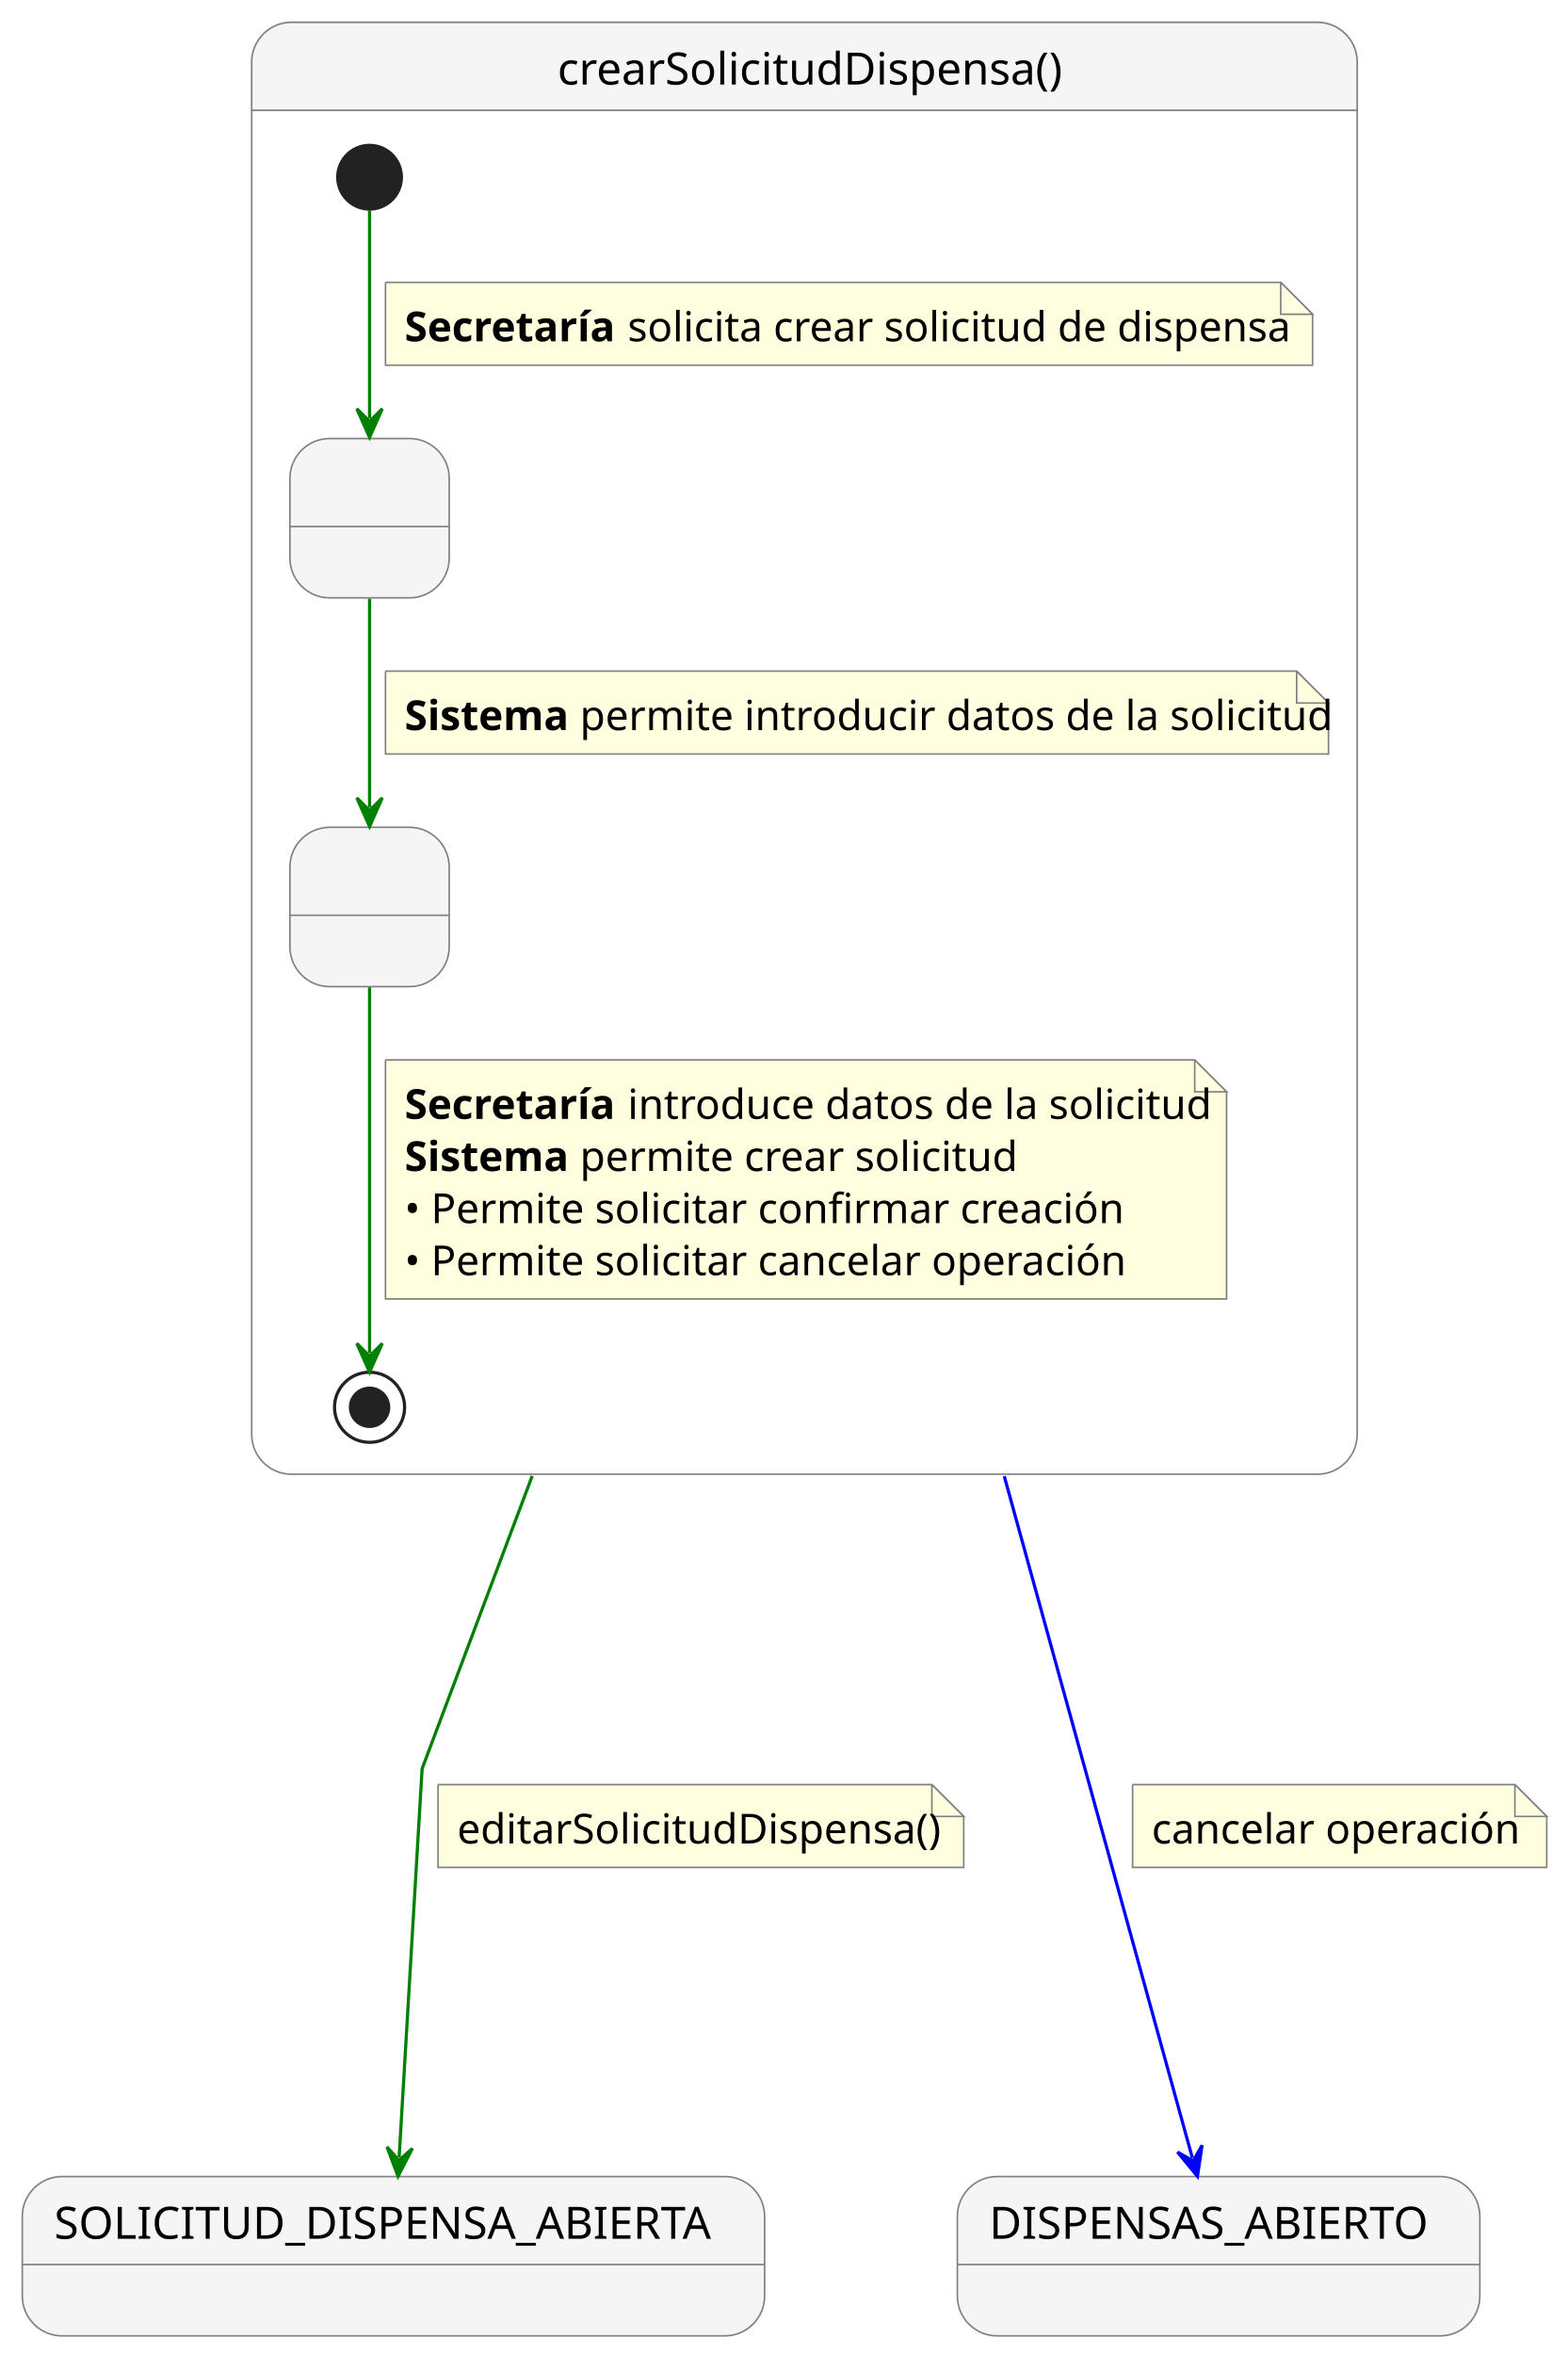
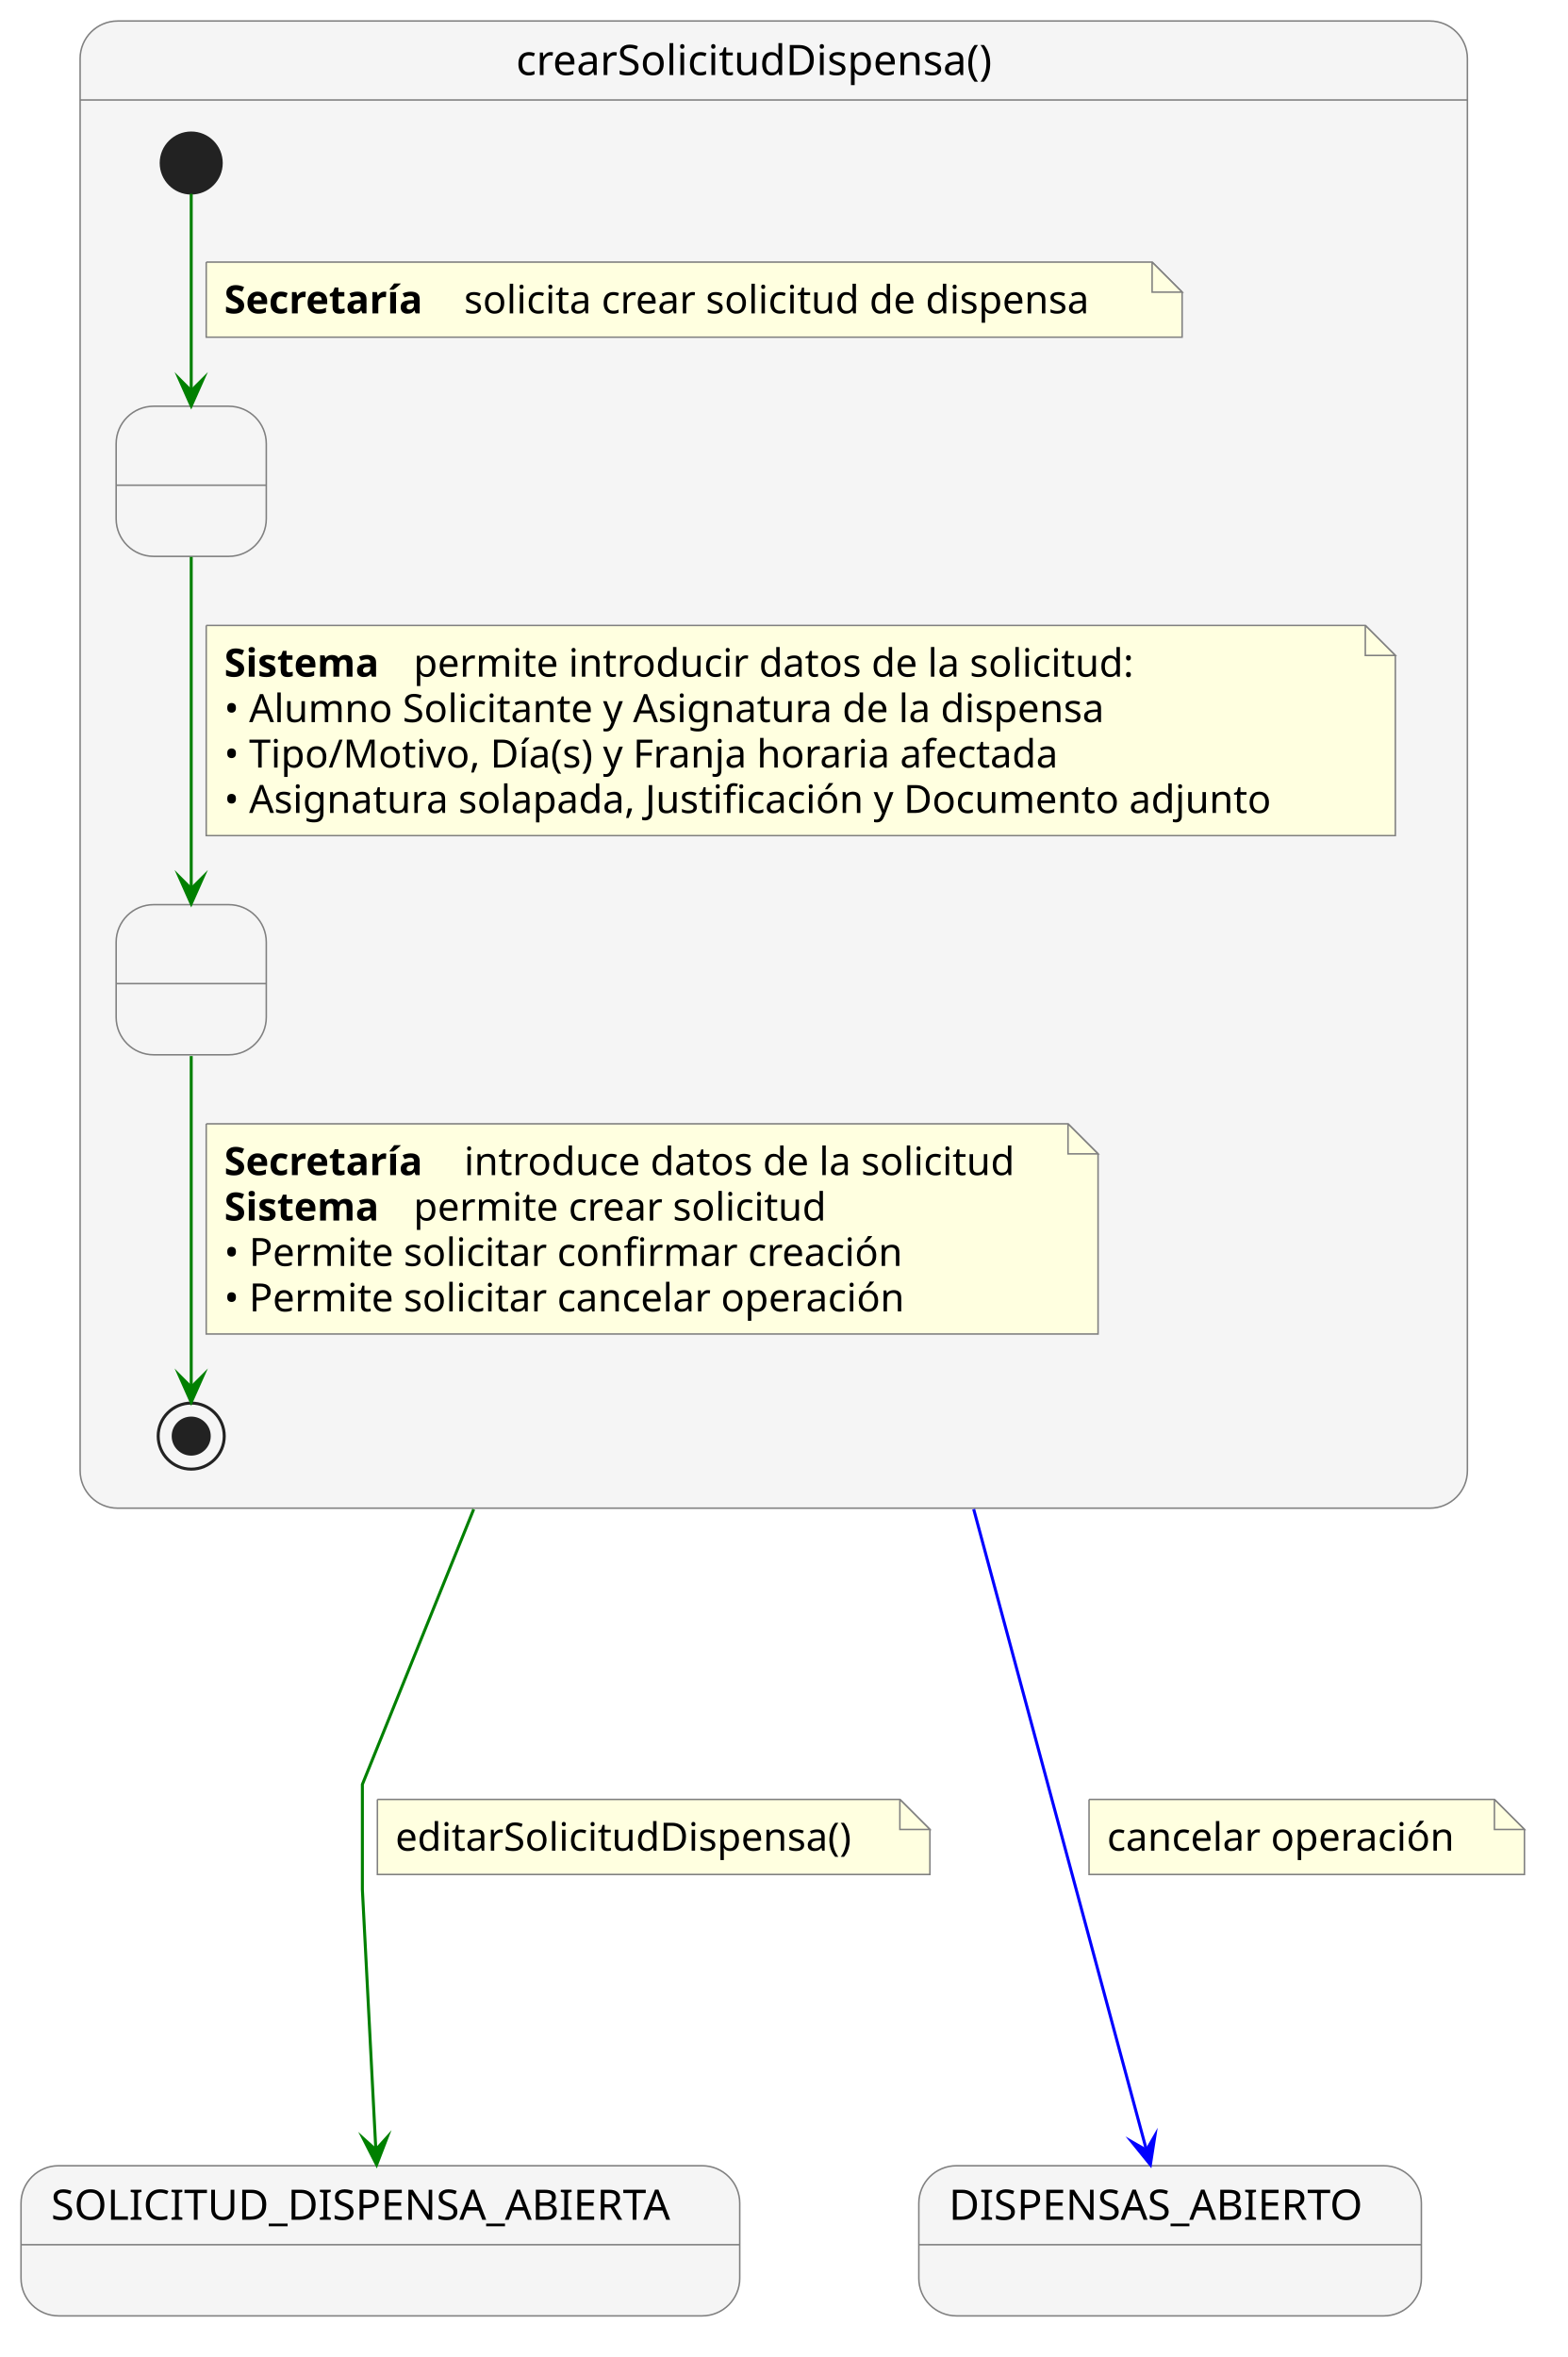
- <svg xmlns="http://www.w3.org/2000/svg" contentStyleType="text/css" height="739px" preserveAspectRatio="none" style="width:492px;height:739px;background:#FFFFFF;" version="1.1" viewBox="0 0 492 739" width="492px" zoomAndPan="magnify">
+ <svg xmlns="http://www.w3.org/2000/svg" version="1.1" data-diagram-type="STATE" style="width:522px;height:785px;background:#FFFFFF;" width="522px" height="785px" viewBox="0 0 522 785" zoomAndPan="magnify" preserveAspectRatio="none" contentStyleType="text/css">
  <defs />
-   <g>
-     <path d="M91.5,7 L413.5,7 A12.5,12.5 0 0 1 426,19.5 L426,34.609 L79,34.609 L79,19.5 A12.5,12.5 0 0 1 91.5,7 " fill="#F5F5F5" style="stroke:#F5F5F5;stroke-width:1.0;" />
-     <rect fill="none" height="455.609" rx="12.5" ry="12.5" style="stroke:#808080;stroke-width:0.5;" width="347" x="79" y="7" />
-     <line style="stroke:#808080;stroke-width:0.5;" x1="79" x2="426" y1="34.609" y2="34.609" />
-     <text fill="#000000" font-family="sans-serif" font-size="14" lengthAdjust="spacing" textLength="155" x="175" y="26.533">crearSolicitudDispensa()</text>
-     <g id="crearSolicitudDispensa.Paso1">
-       <rect fill="#F5F5F5" height="50" rx="12.5" ry="12.5" style="stroke:#808080;stroke-width:0.5;" width="50" x="91" y="137.609" />
-       <line style="stroke:#808080;stroke-width:0.5;" x1="91" x2="141" y1="165.219" y2="165.219" />
-       <text fill="#000000" font-family="sans-serif" font-size="14" lengthAdjust="spacing" textLength="4" x="114" y="157.143"> </text>
+   <g font-family="sans-serif" lengthAdjust="spacing">
+     <g class="entity" data-qualified-name="crearSolicitudDispensa" id="ent0001" data-source-line="9">
+       <path d="M39.18,7 L476.18,7 A12.5,12.5 0 0 1 488.68,19.5 L488.68,33.297 L26.68,33.297 L26.68,19.5 A12.5,12.5 0 0 1 39.18,7" fill="#F5F5F5" />
+       <path d="M26.68,33.297 L488.68,33.297 L488.68,489.797 A12.5,12.5 0 0 1 476.18,502.297 L39.18,502.297 A12.5,12.5 0 0 1 26.68,489.797 L26.68,33.297" fill="#F5F5F5" />
+       <rect x="26.68" y="7" width="462" height="495.297" fill="none" style="stroke:#808080;stroke-width:0.5;" rx="12.5" ry="12.5" />
+       <line x1="26.68" y1="33.297" x2="488.68" y2="33.297" style="stroke:#808080;stroke-width:0.5;" />
+       <text x="171.879" y="24.995" fill="#000" font-size="14" textLength="171.603">crearSolicitudDispensa()</text>
+       <g class="entity" data-qualified-name="crearSolicitudDispensa.Paso1" id="ent0002" data-source-line="11">
+         <rect x="38.68" y="135.297" width="50" height="50" fill="#F5F5F5" style="stroke:#808080;stroke-width:0.5;" rx="12.5" ry="12.5" />
+         <line x1="38.68" y1="161.594" x2="88.68" y2="161.594" style="stroke:#808080;stroke-width:0.5;" />
+         <text x="61.455" y="153.292" fill="#000" font-size="14"> </text>
+       </g>
+       <g class="entity" data-qualified-name="crearSolicitudDispensa.Paso2" id="ent0003" data-source-line="12">
+         <rect x="38.68" y="301.297" width="50" height="50" fill="#F5F5F5" style="stroke:#808080;stroke-width:0.5;" rx="12.5" ry="12.5" />
+         <line x1="38.68" y1="327.594" x2="88.68" y2="327.594" style="stroke:#808080;stroke-width:0.5;" />
+         <text x="61.455" y="319.292" fill="#000" font-size="14"> </text>
+       </g>
+       <g class="start_entity" data-qualified-name="crearSolicitudDispensa..start.crearSolicitudDispensa" id="ent0006" data-source-line="14">
+         <ellipse cx="63.68" cy="54.297" rx="10" ry="10" fill="#222" style="stroke:#222;stroke-width:1;" />
+       </g>
+       <g class="end_entity" data-qualified-name="crearSolicitudDispensa..end.crearSolicitudDispensa" id="ent0009" data-source-line="27">
+         <ellipse cx="63.68" cy="478.297" rx="11" ry="11" fill="none" style="stroke:#222;stroke-width:1;" />
+         <ellipse cx="63.68" cy="478.297" rx="6" ry="6" fill="#222" style="stroke:#222;stroke-width:1;" />
+       </g>
+       <g class="link" data-entity-1="ent0006" data-entity-2="ent0002" id="lnk7" data-source-line="14" data-link-type="dependency">
+         <path d="M63.68,64.527 C63.68,80.237 63.68,107.657 63.68,130.167" style="stroke:#008000;stroke-width:1;" fill="none" id="*start*crearSolicitudDispensa-to-Paso1" />
+         <polygon points="63.68,135.167,67.68,126.167,63.68,130.167,59.68,126.167,63.68,135.167" fill="#008000" style="stroke:#008000;stroke-width:1;stroke-linejoin:miter;stroke-miterlimit:10;" />
+         <path d="M68.68,87.297 L68.68,112.297 L393.68,112.297 L393.68,97.297 L383.68,87.297 L68.68,87.297" style="stroke:#808080;stroke-width:0.5;" fill="#FFFFE0" />
+         <path d="M383.68,87.297 L383.68,97.297 L393.68,97.297 L383.68,87.297" style="stroke:#808080;stroke-width:0.5;" fill="#FFFFE0" />
+         <text x="74.68" y="104.364" fill="#000" font-size="13" textLength="75.74" font-weight="700">Secretaría</text>
+         <text x="154.553" y="104.364" fill="#000" font-size="13" textLength="224.517">solicita crear solicitud de dispensa</text>
+       </g>
+       <g class="link" data-entity-1="ent0002" data-entity-2="ent0003" id="lnk8" data-source-line="19" data-link-type="dependency">
+         <path d="M63.68,185.497 C63.68,216.507 63.68,264.947 63.68,295.997" style="stroke:#008000;stroke-width:1;" fill="none" id="Paso1-to-Paso2" />
+         <polygon points="63.68,300.997,67.68,291.997,63.68,295.997,59.68,291.997,63.68,300.997" fill="#008000" style="stroke:#008000;stroke-width:1;stroke-linejoin:miter;stroke-miterlimit:10;" />
+         <path d="M68.68,208.297 L68.68,278.297 L464.68,278.297 L464.68,218.297 L454.68,208.297 L68.68,208.297" style="stroke:#808080;stroke-width:0.5;" fill="#FFFFE0" />
+         <path d="M454.68,208.297 L454.68,218.297 L464.68,218.297 L454.68,208.297" style="stroke:#808080;stroke-width:0.5;" fill="#FFFFE0" />
+         <text x="74.68" y="225.364" fill="#000" font-size="13" textLength="58.906" font-weight="700">Sistema</text>
+         <text x="137.719" y="225.364" fill="#000" font-size="13" textLength="257.017">permite introducir datos de la solicitud:</text>
+         <text x="74.68" y="240.497" fill="#000" font-size="13" textLength="318.551">• Alumno Solicitante y Asignatura de la dispensa</text>
+         <text x="74.68" y="255.629" fill="#000" font-size="13" textLength="302.459">• Tipo/Motivo, Día(s) y Franja horaria afectada</text>
+         <text x="74.68" y="270.762" fill="#000" font-size="13" textLength="375.883">• Asignatura solapada, Justificación y Documento adjunto</text>
+       </g>
+       <g class="link" data-entity-1="ent0003" data-entity-2="ent0009" id="lnk10" data-source-line="27" data-link-type="dependency">
+         <path d="M63.68,351.727 C63.68,385.107 63.68,438.477 63.68,462.017" style="stroke:#008000;stroke-width:1;" fill="none" id="Paso2-to-*end*crearSolicitudDispensa" />
+         <polygon points="63.68,467.017,67.68,458.017,63.68,462.017,59.68,458.017,63.68,467.017" fill="#008000" style="stroke:#008000;stroke-width:1;stroke-linejoin:miter;stroke-miterlimit:10;" />
+         <path d="M68.68,374.297 L68.68,444.297 L365.68,444.297 L365.68,384.297 L355.68,374.297 L68.68,374.297" style="stroke:#808080;stroke-width:0.5;" fill="#FFFFE0" />
+         <path d="M355.68,374.297 L355.68,384.297 L365.68,384.297 L355.68,374.297" style="stroke:#808080;stroke-width:0.5;" fill="#FFFFE0" />
+         <text x="74.68" y="391.364" fill="#000" font-size="13" textLength="75.74" font-weight="700">Secretaría</text>
+         <text x="154.553" y="391.364" fill="#000" font-size="13" textLength="196.581">introduce datos de la solicitud</text>
+         <text x="74.68" y="406.497" fill="#000" font-size="13" textLength="58.906" font-weight="700">Sistema</text>
+         <text x="137.719" y="406.497" fill="#000" font-size="13" textLength="147.329">permite crear solicitud</text>
+         <text x="74.68" y="421.629" fill="#000" font-size="13" textLength="244.125">• Permite solicitar confirmar creación</text>
+         <text x="74.68" y="436.762" fill="#000" font-size="13" textLength="245.756">• Permite solicitar cancelar operación</text>
+       </g>
    </g>
-     <g id="crearSolicitudDispensa.Paso2">
-       <rect fill="#F5F5F5" height="50" rx="12.5" ry="12.5" style="stroke:#808080;stroke-width:0.5;" width="50" x="91" y="259.609" />
-       <line style="stroke:#808080;stroke-width:0.5;" x1="91" x2="141" y1="287.219" y2="287.219" />
-       <text fill="#000000" font-family="sans-serif" font-size="14" lengthAdjust="spacing" textLength="4" x="114" y="279.143"> </text>
+     <g class="entity" data-qualified-name="SOLICITUD_DISPENSA_ABIERTA" id="ent0004" data-source-line="36">
+       <rect x="7" y="721.3" width="239.352" height="50" fill="#F5F5F5" style="stroke:#808080;stroke-width:0.5;" rx="12.5" ry="12.5" />
+       <line x1="7" y1="747.597" x2="246.352" y2="747.597" style="stroke:#808080;stroke-width:0.5;" />
+       <text x="17" y="739.295" fill="#000" font-size="14" textLength="219.352">SOLICITUD_DISPENSA_ABIERTA</text>
    </g>
-     <ellipse cx="116" cy="55.609" fill="#222222" rx="10" ry="10" style="stroke:#222222;stroke-width:1.0;" />
-     <ellipse cx="116" cy="441.609" fill="none" rx="11" ry="11" style="stroke:#222222;stroke-width:1.0;" />
-     <ellipse cx="116" cy="441.609" fill="#222222" rx="6" ry="6" style="stroke:#222222;stroke-width:1.0;" />
-     <g id="link_*start*crearSolicitudDispensa_Paso1">
-       <path d="M116,65.929 C116,81.789 116,108.519 116,131.249 " fill="none" id="*start*crearSolicitudDispensa-to-Paso1" style="stroke:#008000;stroke-width:1.0;" />
-       <polygon fill="#008000" points="116,137.249,120,128.249,116,132.249,112,128.249,116,137.249" style="stroke:#008000;stroke-width:1.0;" />
-       <path d="M121,88.609 L121,114.609 L412,114.609 L412,98.609 L402,88.609 L121,88.609 " fill="#FFFFE0" style="stroke:#808080;stroke-width:0.5;" />
-       <path d="M402,88.609 L402,98.609 L412,98.609 L402,88.609 " fill="#FFFFE0" style="stroke:#808080;stroke-width:0.5;" />
-       <text fill="#000000" font-family="sans-serif" font-size="13" font-weight="bold" lengthAdjust="spacing" textLength="66" x="127" y="107.105">Secretaría</text>
-       <text fill="#000000" font-family="sans-serif" font-size="13" lengthAdjust="spacing" textLength="200" x="197" y="107.105">solicita crear solicitud de dispensa</text>
+     <g class="entity" data-qualified-name="DISPENSAS_ABIERTO" id="ent0005" data-source-line="37">
+       <rect x="305.99" y="721.3" width="167.362" height="50" fill="#F5F5F5" style="stroke:#808080;stroke-width:0.5;" rx="12.5" ry="12.5" />
+       <line x1="305.99" y1="747.597" x2="473.352" y2="747.597" style="stroke:#808080;stroke-width:0.5;" />
+       <text x="315.99" y="739.295" fill="#000" font-size="14" textLength="147.362">DISPENSAS_ABIERTO</text>
    </g>
-     <g id="link_Paso1_Paso2">
-       <path d="M116,187.889 C116,208.709 116,232.549 116,253.359 " fill="none" id="Paso1-to-Paso2" style="stroke:#008000;stroke-width:1.0;" />
-       <polygon fill="#008000" points="116,259.359,120,250.359,116,254.359,112,250.359,116,259.359" style="stroke:#008000;stroke-width:1.0;" />
-       <path d="M121,210.609 L121,236.609 L417,236.609 L417,220.609 L407,210.609 L121,210.609 " fill="#FFFFE0" style="stroke:#808080;stroke-width:0.5;" />
-       <path d="M407,210.609 L407,220.609 L417,220.609 L407,210.609 " fill="#FFFFE0" style="stroke:#808080;stroke-width:0.5;" />
-       <text fill="#000000" font-family="sans-serif" font-size="13" font-weight="bold" lengthAdjust="spacing" textLength="51" x="127" y="229.105">Sistema</text>
-       <text fill="#000000" font-family="sans-serif" font-size="13" lengthAdjust="spacing" textLength="220" x="182" y="229.105">permite introducir datos de la solicitud</text>
+     <g class="link" data-entity-1="ent0001" data-entity-2="ent0004" id="lnk11" data-source-line="39" data-link-type="dependency">
+       <path d="M157.75,502.66 C136.68,554.74 120.68,594.3 120.68,594.3 C120.68,594.3 120.68,629.3 120.68,629.3 C120.68,629.3 123.402,681.977 125.162,715.987" style="stroke:#008000;stroke-width:1;" fill="none" id="crearSolicitudDispensa-to-SOLICITUD_DISPENSA_ABIERTA" />
+       <polygon points="125.42,720.98,128.95,711.785,125.162,715.987,120.96,712.199,125.42,720.98" fill="#008000" style="stroke:#008000;stroke-width:1;stroke-linejoin:miter;stroke-miterlimit:10;" />
+       <path d="M125.68,599.3 L125.68,624.3 L309.68,624.3 L309.68,609.3 L299.68,599.3 L125.68,599.3" style="stroke:#808080;stroke-width:0.5;" fill="#FFFFE0" />
+       <path d="M299.68,599.3 L299.68,609.3 L309.68,609.3 L299.68,599.3" style="stroke:#808080;stroke-width:0.5;" fill="#FFFFE0" />
+       <text x="131.68" y="616.367" fill="#000" font-size="13" textLength="163.814">editarSolicitudDispensa()</text>
    </g>
-     <g id="link_Paso2_*end*crearSolicitudDispensa">
-       <path d="M116,309.829 C116,344.399 116,400.379 116,424.559 " fill="none" id="Paso2-to-*end*crearSolicitudDispensa" style="stroke:#008000;stroke-width:1.0;" />
-       <polygon fill="#008000" points="116,430.559,120,421.559,116,425.559,112,421.559,116,430.559" style="stroke:#008000;stroke-width:1.0;" />
-       <path d="M121,332.609 L121,407.609 L385,407.609 L385,342.609 L375,332.609 L121,332.609 " fill="#FFFFE0" style="stroke:#808080;stroke-width:0.5;" />
-       <path d="M375,332.609 L375,342.609 L385,342.609 L375,332.609 " fill="#FFFFE0" style="stroke:#808080;stroke-width:0.5;" />
-       <text fill="#000000" font-family="sans-serif" font-size="13" font-weight="bold" lengthAdjust="spacing" textLength="66" x="127" y="351.104">Secretaría</text>
-       <text fill="#000000" font-family="sans-serif" font-size="13" lengthAdjust="spacing" textLength="173" x="197" y="351.104">introduce datos de la solicitud</text>
-       <text fill="#000000" font-family="sans-serif" font-size="13" font-weight="bold" lengthAdjust="spacing" textLength="51" x="127" y="367.456">Sistema</text>
-       <text fill="#000000" font-family="sans-serif" font-size="13" lengthAdjust="spacing" textLength="128" x="182" y="367.456">permite crear solicitud</text>
-       <text fill="#000000" font-family="sans-serif" font-size="13" lengthAdjust="spacing" textLength="213" x="127" y="383.808">• Permite solicitar confirmar creación</text>
-       <text fill="#000000" font-family="sans-serif" font-size="13" lengthAdjust="spacing" textLength="216" x="127" y="400.159">• Permite solicitar cancelar operación</text>
-     </g>
-     <g id="SOLICITUD_DISPENSA_ABIERTA">
-       <rect fill="#F5F5F5" height="50" rx="12.5" ry="12.5" style="stroke:#808080;stroke-width:0.5;" width="233" x="7" y="683" />
-       <line style="stroke:#808080;stroke-width:0.5;" x1="7" x2="240" y1="710.609" y2="710.609" />
-       <text fill="#000000" font-family="sans-serif" font-size="14" lengthAdjust="spacing" textLength="213" x="17" y="702.533">SOLICITUD_DISPENSA_ABIERTA</text>
-     </g>
-     <g id="DISPENSAS_ABIERTO">
-       <rect fill="#F5F5F5" height="50" rx="12.5" ry="12.5" style="stroke:#808080;stroke-width:0.5;" width="164" x="300.5" y="683" />
-       <line style="stroke:#808080;stroke-width:0.5;" x1="300.5" x2="464.5" y1="710.609" y2="710.609" />
-       <text fill="#000000" font-family="sans-serif" font-size="14" lengthAdjust="spacing" textLength="144" x="310.5" y="702.533">DISPENSAS_ABIERTO</text>
-     </g>
-     <g id="link_crearSolicitudDispensa_SOLICITUD_DISPENSA_ABIERTA">
-       <path d="M167.05,463.16 C147.58,514.91 132.5,555 132.5,555 C132.5,555 127.814,634.07 125.284,676.93 " fill="none" id="crearSolicitudDispensa-to-SOLICITUD_DISPENSA_ABIERTA" style="stroke:#008000;stroke-width:1.0;" />
-       <polygon fill="#008000" points="124.93,682.92,129.453,674.171,125.225,677.929,121.467,673.7,124.93,682.92" style="stroke:#008000;stroke-width:1.0;" />
-       <path d="M137.5,560 L137.5,586 L302.5,586 L302.5,570 L292.5,560 L137.5,560 " fill="#FFFFE0" style="stroke:#808080;stroke-width:0.5;" />
-       <path d="M292.5,560 L292.5,570 L302.5,570 L292.5,560 " fill="#FFFFE0" style="stroke:#808080;stroke-width:0.5;" />
-       <text fill="#000000" font-family="sans-serif" font-size="13" lengthAdjust="spacing" textLength="144" x="143.5" y="578.495">editarSolicitudDispensa()</text>
-     </g>
-     <g id="link_crearSolicitudDispensa_DISPENSAS_ABIERTO">
-       <path d="M315.22,463.22 C339.56,551.44 362.743,635.416 374.263,677.146 " fill="none" id="crearSolicitudDispensa-to-DISPENSAS_ABIERTO" style="stroke:#0000FF;stroke-width:1.0;" />
-       <polygon fill="#0000FF" points="375.86,682.93,377.321,673.19,374.529,678.11,369.609,675.319,375.86,682.93" style="stroke:#0000FF;stroke-width:1.0;" />
-       <path d="M355.5,560 L355.5,586 L485.5,586 L485.5,570 L475.5,560 L355.5,560 " fill="#FFFFE0" style="stroke:#808080;stroke-width:0.5;" />
-       <path d="M475.5,560 L475.5,570 L485.5,570 L475.5,560 " fill="#FFFFE0" style="stroke:#808080;stroke-width:0.5;" />
-       <text fill="#000000" font-family="sans-serif" font-size="13" lengthAdjust="spacing" textLength="109" x="361.5" y="578.495">cancelar operación</text>
+     <g class="link" data-entity-1="ent0001" data-entity-2="ent0005" id="lnk12" data-source-line="44" data-link-type="dependency">
+       <path d="M324.26,502.63 C348.16,591.28 370.649,674.732 381.809,716.132" style="stroke:#00F;stroke-width:1;" fill="none" id="crearSolicitudDispensa-to-DISPENSAS_ABIERTO" />
+       <polygon points="383.11,720.96,384.63,711.229,381.809,716.132,376.905,713.311,383.11,720.96" fill="#00F" style="stroke:#00F;stroke-width:1;stroke-linejoin:miter;stroke-miterlimit:10;" />
+       <path d="M362.68,599.3 L362.68,624.3 L507.68,624.3 L507.68,609.3 L497.68,599.3 L362.68,599.3" style="stroke:#808080;stroke-width:0.5;" fill="#FFFFE0" />
+       <path d="M497.68,599.3 L497.68,609.3 L507.68,609.3 L497.68,599.3" style="stroke:#808080;stroke-width:0.5;" fill="#FFFFE0" />
+       <text x="368.68" y="616.367" fill="#000" font-size="13" textLength="124.021">cancelar operación</text>
    </g>
  </g>
</svg>
